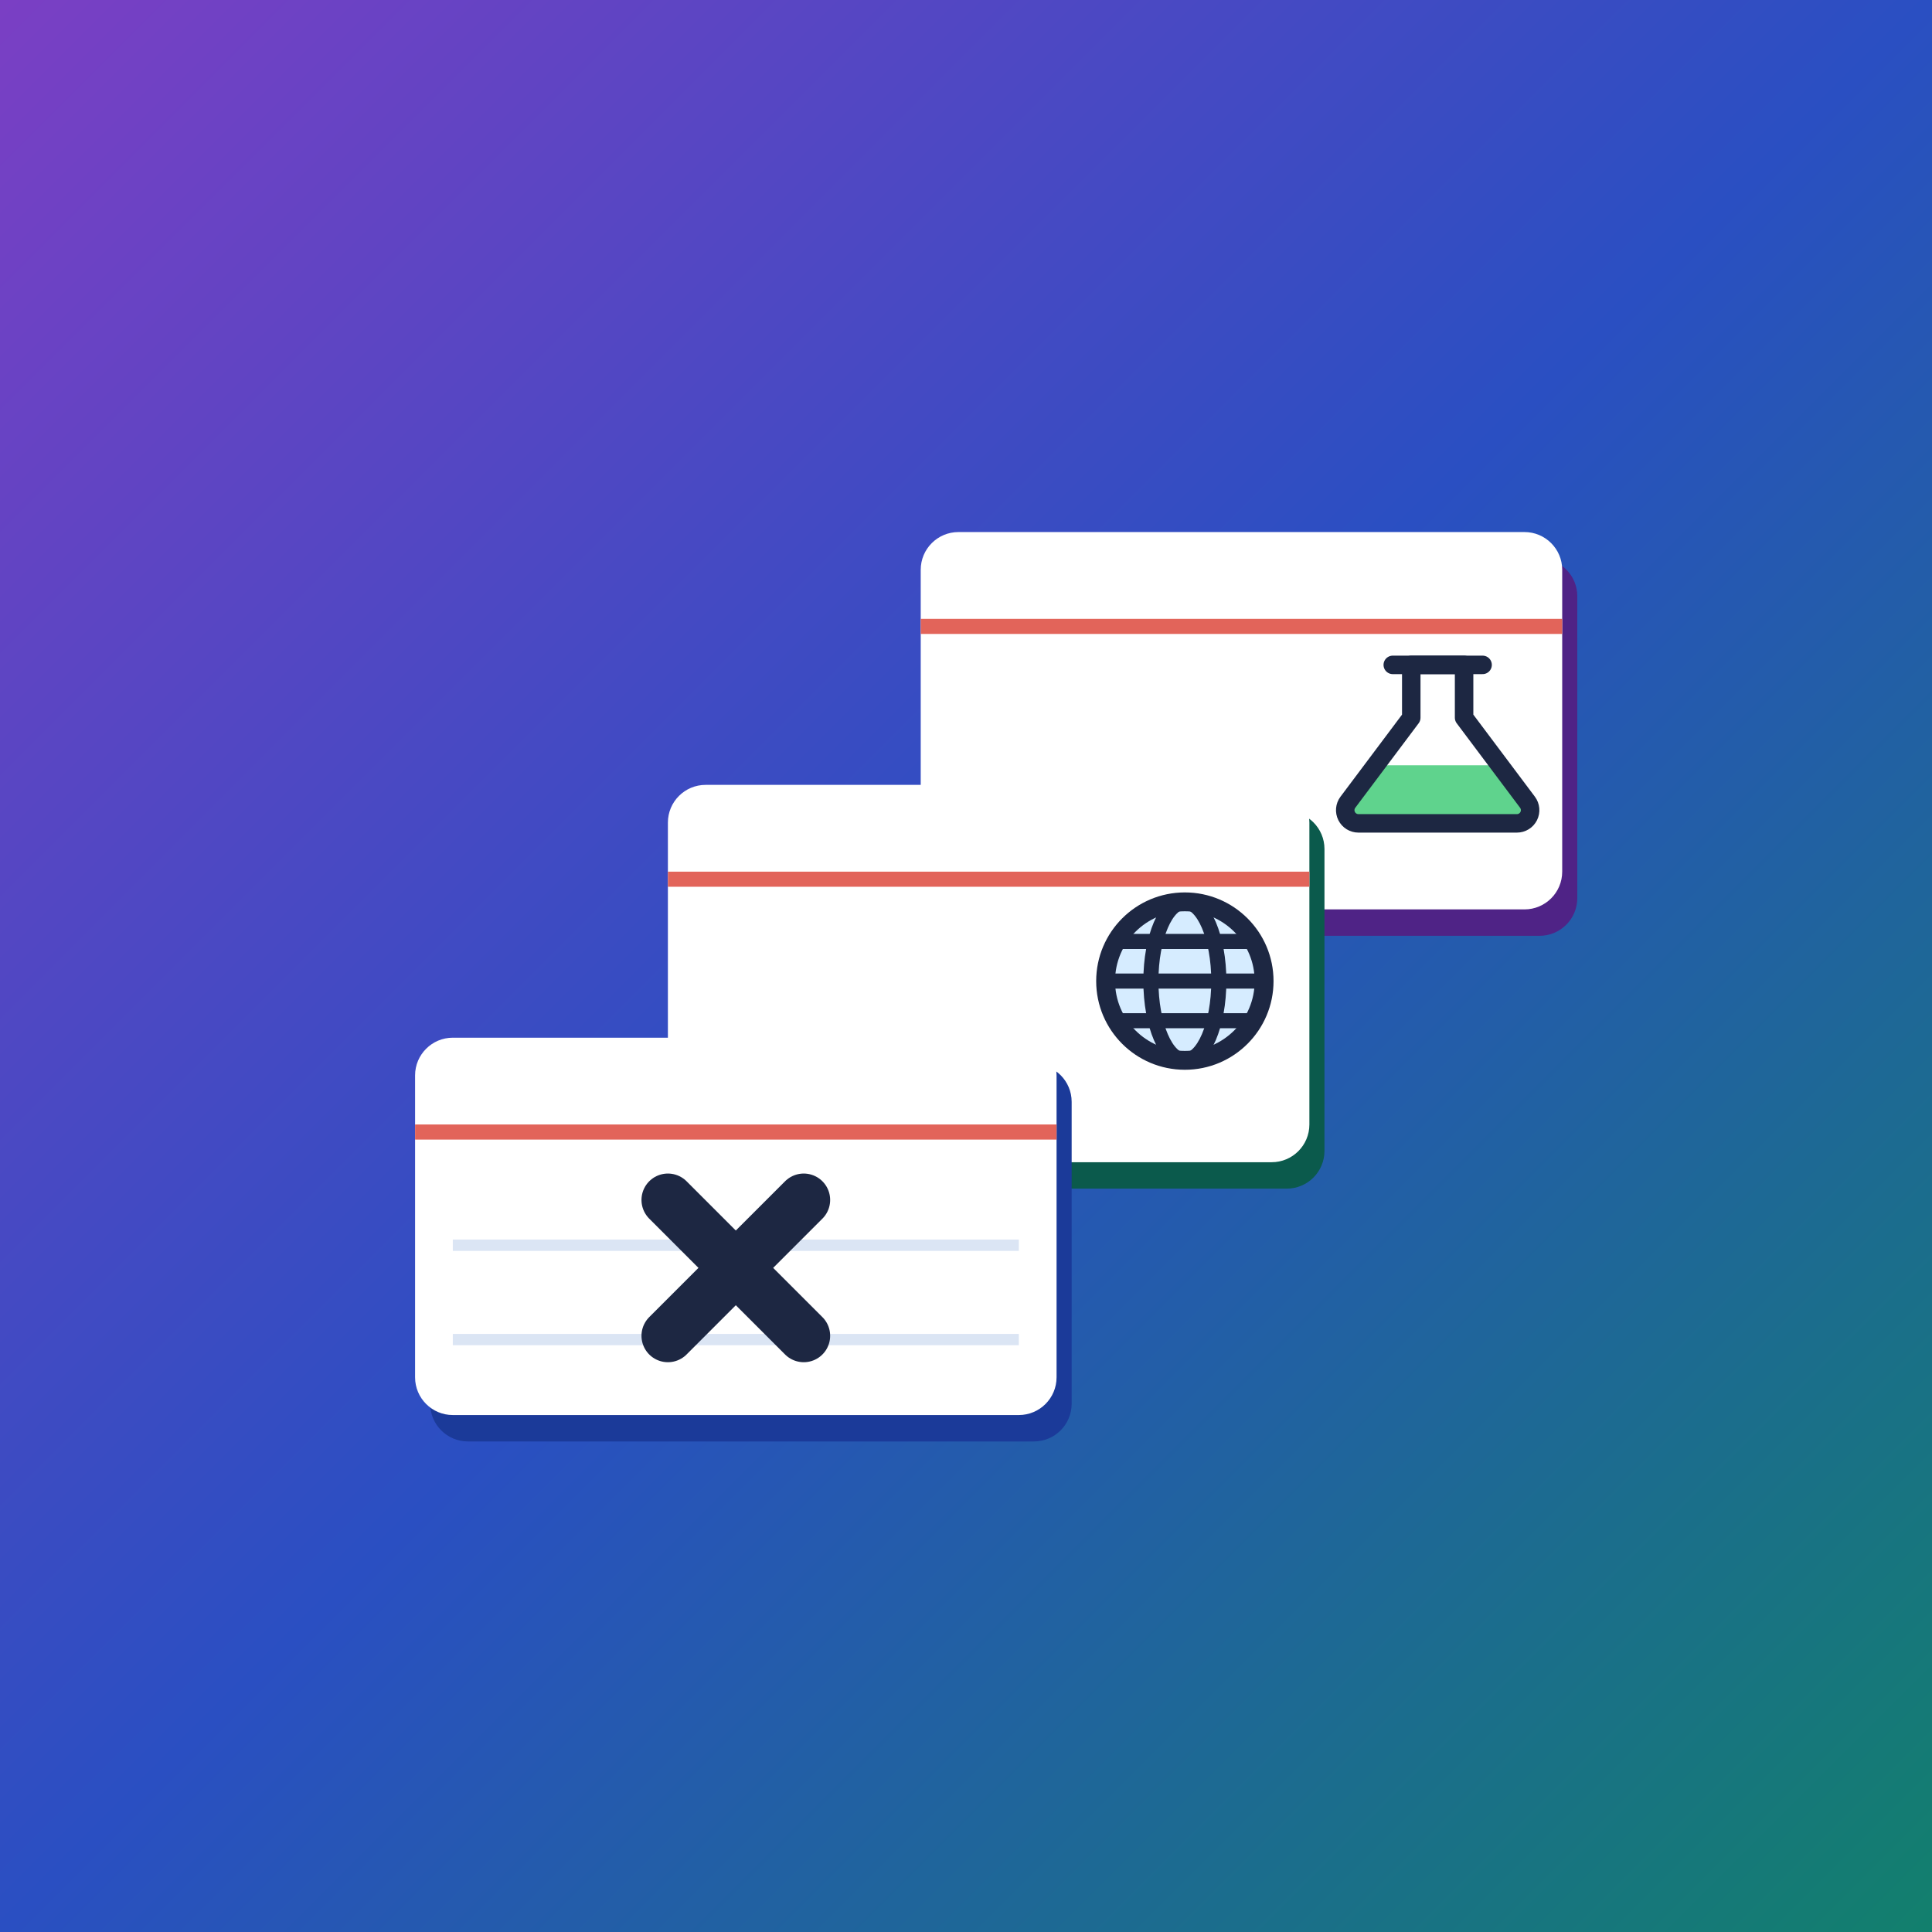
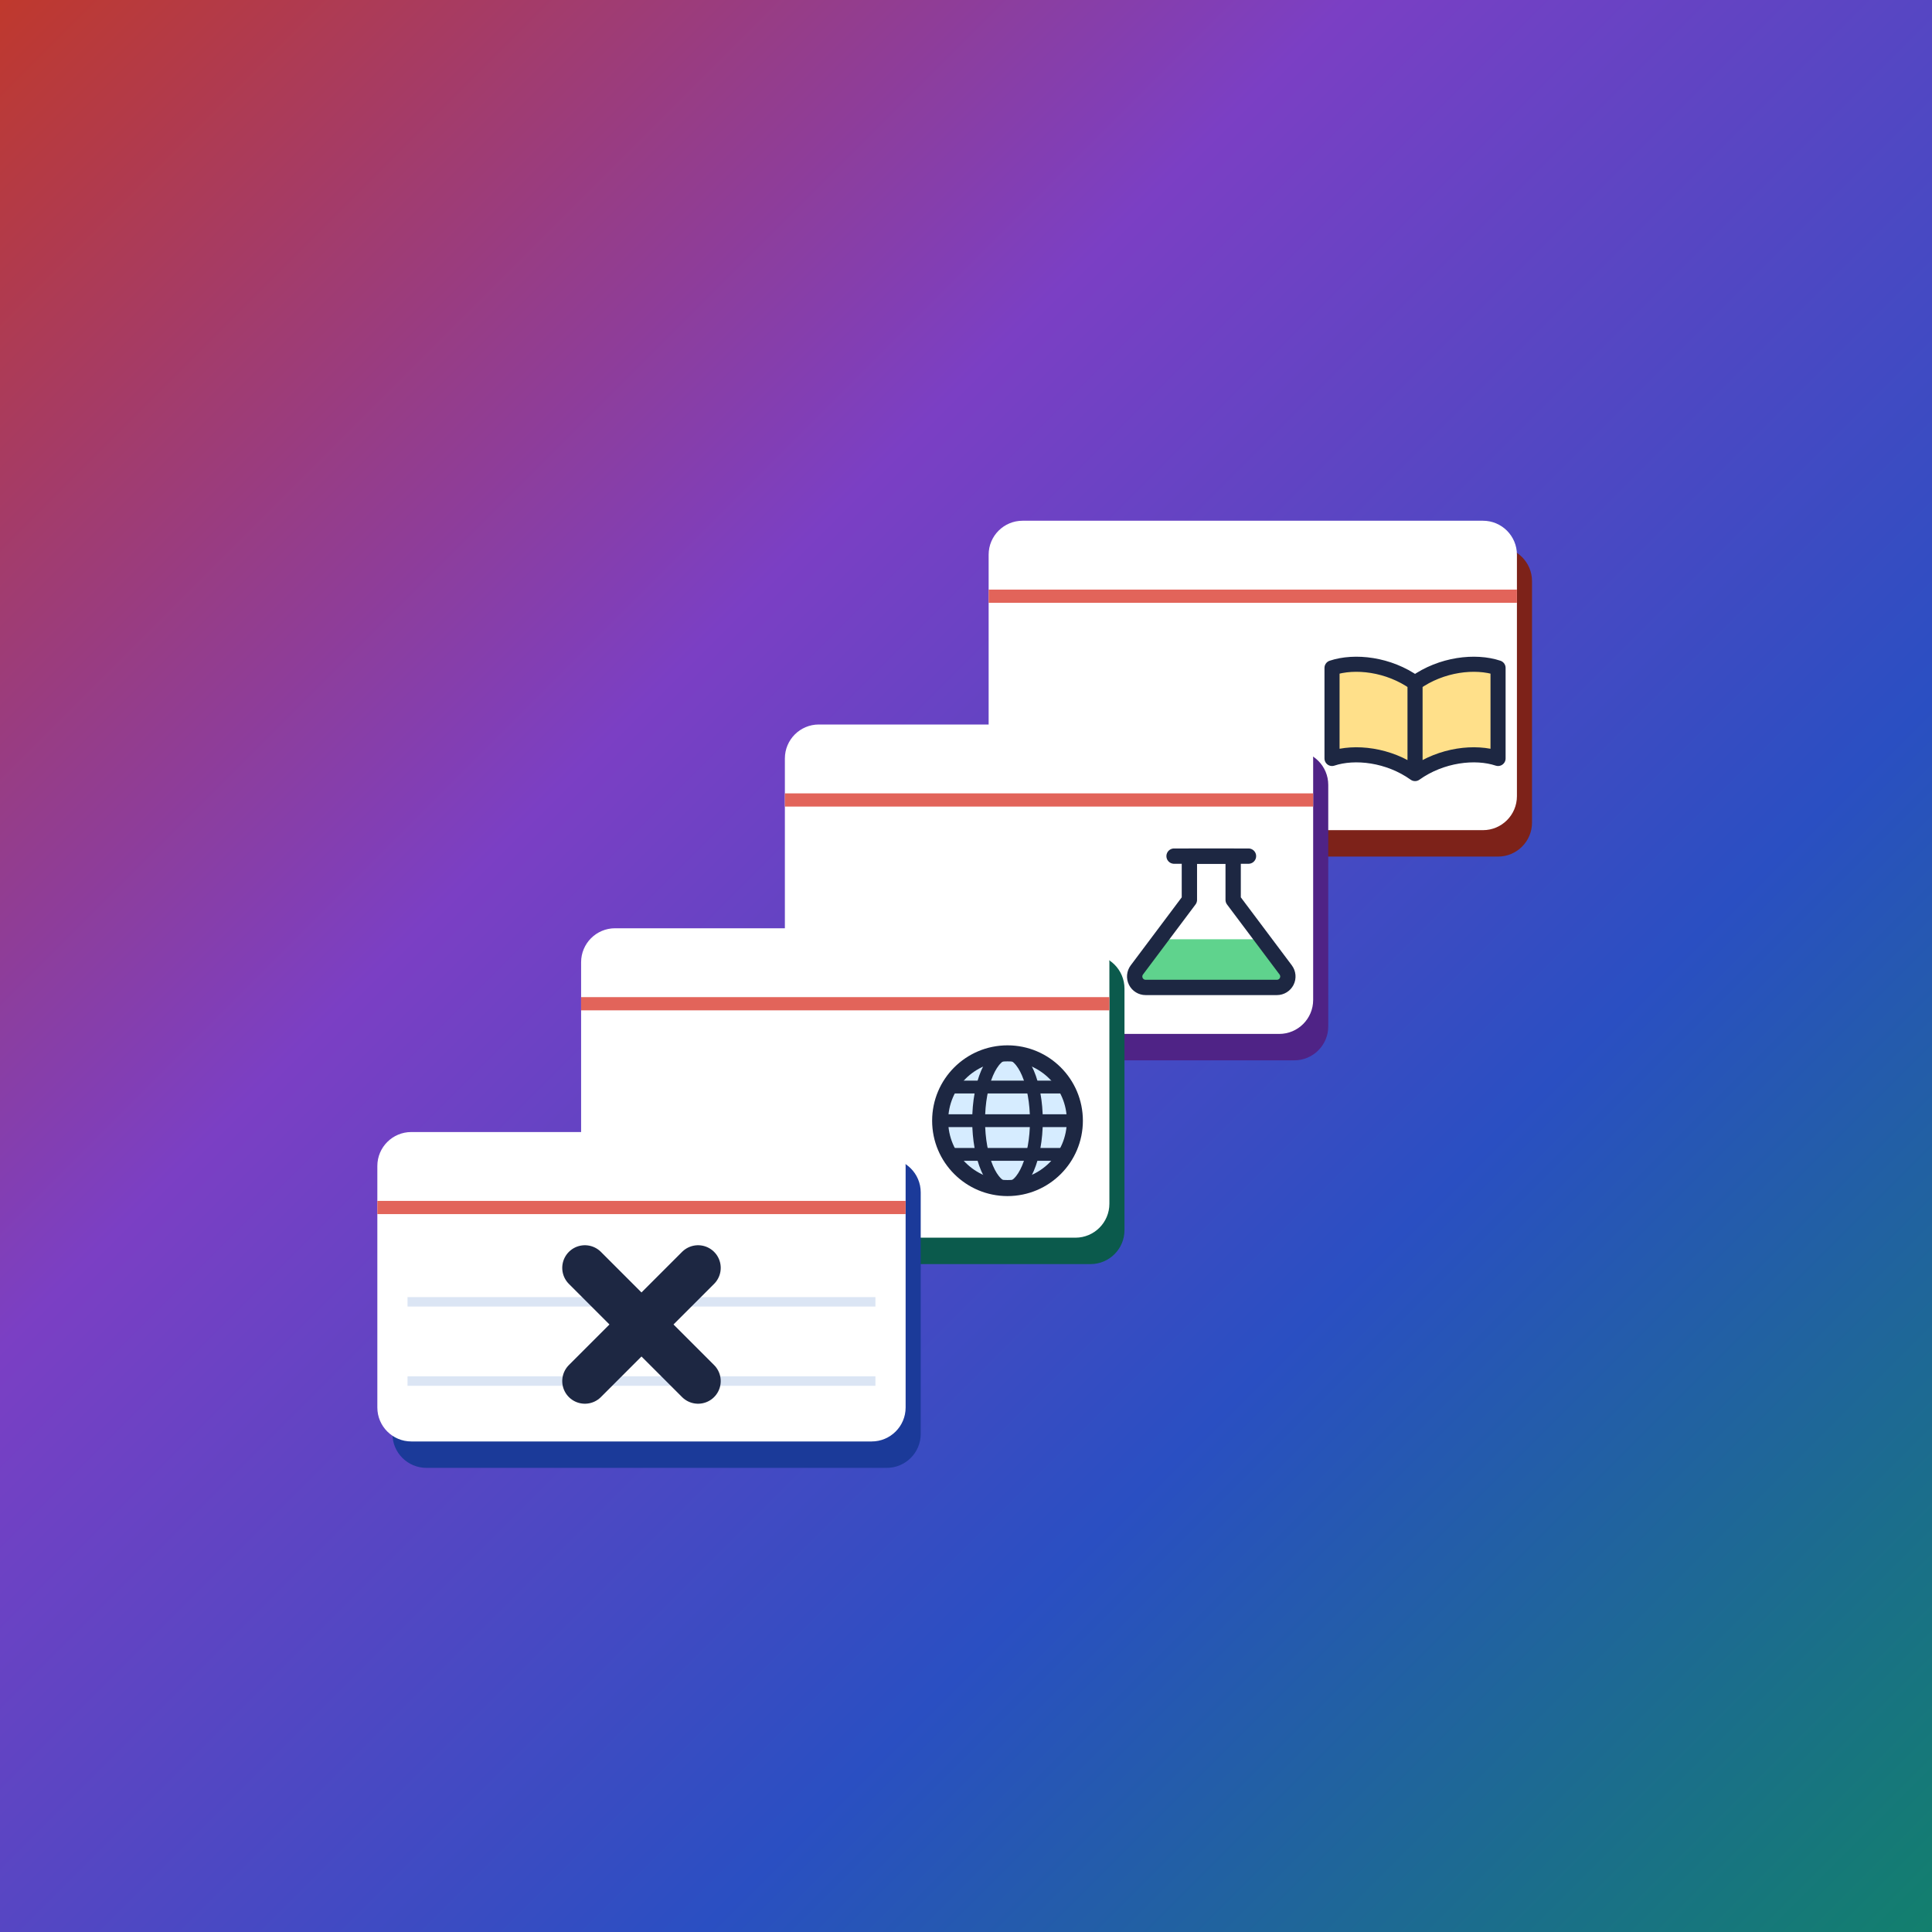
<svg xmlns="http://www.w3.org/2000/svg" viewBox="0 0 512 512">
  <defs>
    <linearGradient id="bg" x1="0" y1="0" x2="1" y2="1">
-       <stop offset="0" stop-color="#7b3fc4" />
-       <stop offset="0.5" stop-color="#2a4fc2" />
+       <stop offset="0" stop-color="#c0392b" />
+       <stop offset="0.35" stop-color="#7b3fc4" />
+       <stop offset="0.68" stop-color="#2a4fc2" />
      <stop offset="1" stop-color="#12806c" />
    </linearGradient>
  </defs>
  <rect width="512" height="512" fill="url(#bg)" />
-   <rect x="248" y="148" width="170" height="100" rx="10" fill="#4f2386" />
-   <rect x="244" y="141" width="170" height="100" rx="10" fill="#ffffff" />
-   <line x1="244" y1="166" x2="414" y2="166" stroke="#e2645a" stroke-width="4" />
-   <g transform="translate(381 186) scale(0.7)">
+   <rect x="266" y="145" width="140" height="82" rx="9" fill="#7d2219" />
+   <rect x="262" y="138" width="140" height="82" rx="9" fill="#ffffff" />
+   <line x1="262" y1="158" x2="402" y2="158" stroke="#e2645a" stroke-width="3.5" />
+   <path d="M375 181c-7-5-16-6-22-4v24c6-2 15-1 22 4zM375 181c7-5 16-6 22-4v24c-6-2-15-1-22 4z" fill="#ffe08a" stroke="#1d2742" stroke-width="4" stroke-linejoin="round" />
+   <rect x="212" y="199" width="140" height="82" rx="9" fill="#4f2386" />
+   <rect x="208" y="192" width="140" height="82" rx="9" fill="#ffffff" />
+   <line x1="208" y1="212" x2="348" y2="212" stroke="#e2645a" stroke-width="3.5" />
+   <g transform="translate(321 235) scale(0.58)">
    <path d="M-23 24h46l11 14a5 5 0 0 1-4 8h-60a5 5 0 0 1-4-8z" fill="#5fd38d" />
    <path d="M-10 -14h20v20l24 32a5 5 0 0 1-4 8h-60a5 5 0 0 1-4-8l24-32z" fill="none" stroke="#1d2742" stroke-width="7" stroke-linejoin="round" />
    <path d="M-17 -14h34" stroke="#1d2742" stroke-width="7" stroke-linecap="round" />
  </g>
-   <rect x="181" y="215" width="170" height="100" rx="10" fill="#0b5a4c" />
-   <rect x="177" y="208" width="170" height="100" rx="10" fill="#ffffff" />
-   <line x1="177" y1="233" x2="347" y2="233" stroke="#e2645a" stroke-width="4" />
-   <g transform="translate(314 260)">
+   <rect x="158" y="253" width="140" height="82" rx="9" fill="#0b5a4c" />
+   <rect x="154" y="246" width="140" height="82" rx="9" fill="#ffffff" />
+   <line x1="154" y1="266" x2="294" y2="266" stroke="#e2645a" stroke-width="3.5" />
+   <g transform="translate(267 297) scale(0.85)">
    <circle r="21" fill="#d6ecff" />
    <g fill="none" stroke="#1d2742" stroke-width="4" stroke-linecap="round">
      <ellipse rx="9" ry="21" />
      <line x1="-21" x2="21" />
      <line x1="-18" y1="-10.5" x2="18" y2="-10.5" />
      <line x1="-18" y1="10.5" x2="18" y2="10.5" />
      <circle r="21" stroke-width="5" />
    </g>
  </g>
-   <rect x="114" y="282" width="170" height="100" rx="10" fill="#1b3a99" />
-   <rect x="110" y="275" width="170" height="100" rx="10" fill="#ffffff" />
-   <line x1="110" y1="300" x2="280" y2="300" stroke="#e2645a" stroke-width="4" />
-   <line x1="120" y1="330" x2="270" y2="330" stroke="#dbe5f4" stroke-width="3" />
-   <line x1="120" y1="355" x2="270" y2="355" stroke="#dbe5f4" stroke-width="3" />
-   <path d="M177 318 L213 354 M213 318 L177 354" stroke="#1d2742" stroke-width="14" stroke-linecap="round" />
+   <rect x="104" y="307" width="140" height="82" rx="9" fill="#1b3a99" />
+   <rect x="100" y="300" width="140" height="82" rx="9" fill="#ffffff" />
+   <line x1="100" y1="320" x2="240" y2="320" stroke="#e2645a" stroke-width="3.5" />
+   <line x1="108" y1="345" x2="232" y2="345" stroke="#dbe5f4" stroke-width="2.5" />
+   <line x1="108" y1="366" x2="232" y2="366" stroke="#dbe5f4" stroke-width="2.5" />
+   <path d="M155 336 L185 366 M185 336 L155 366" stroke="#1d2742" stroke-width="12" stroke-linecap="round" />
</svg>
